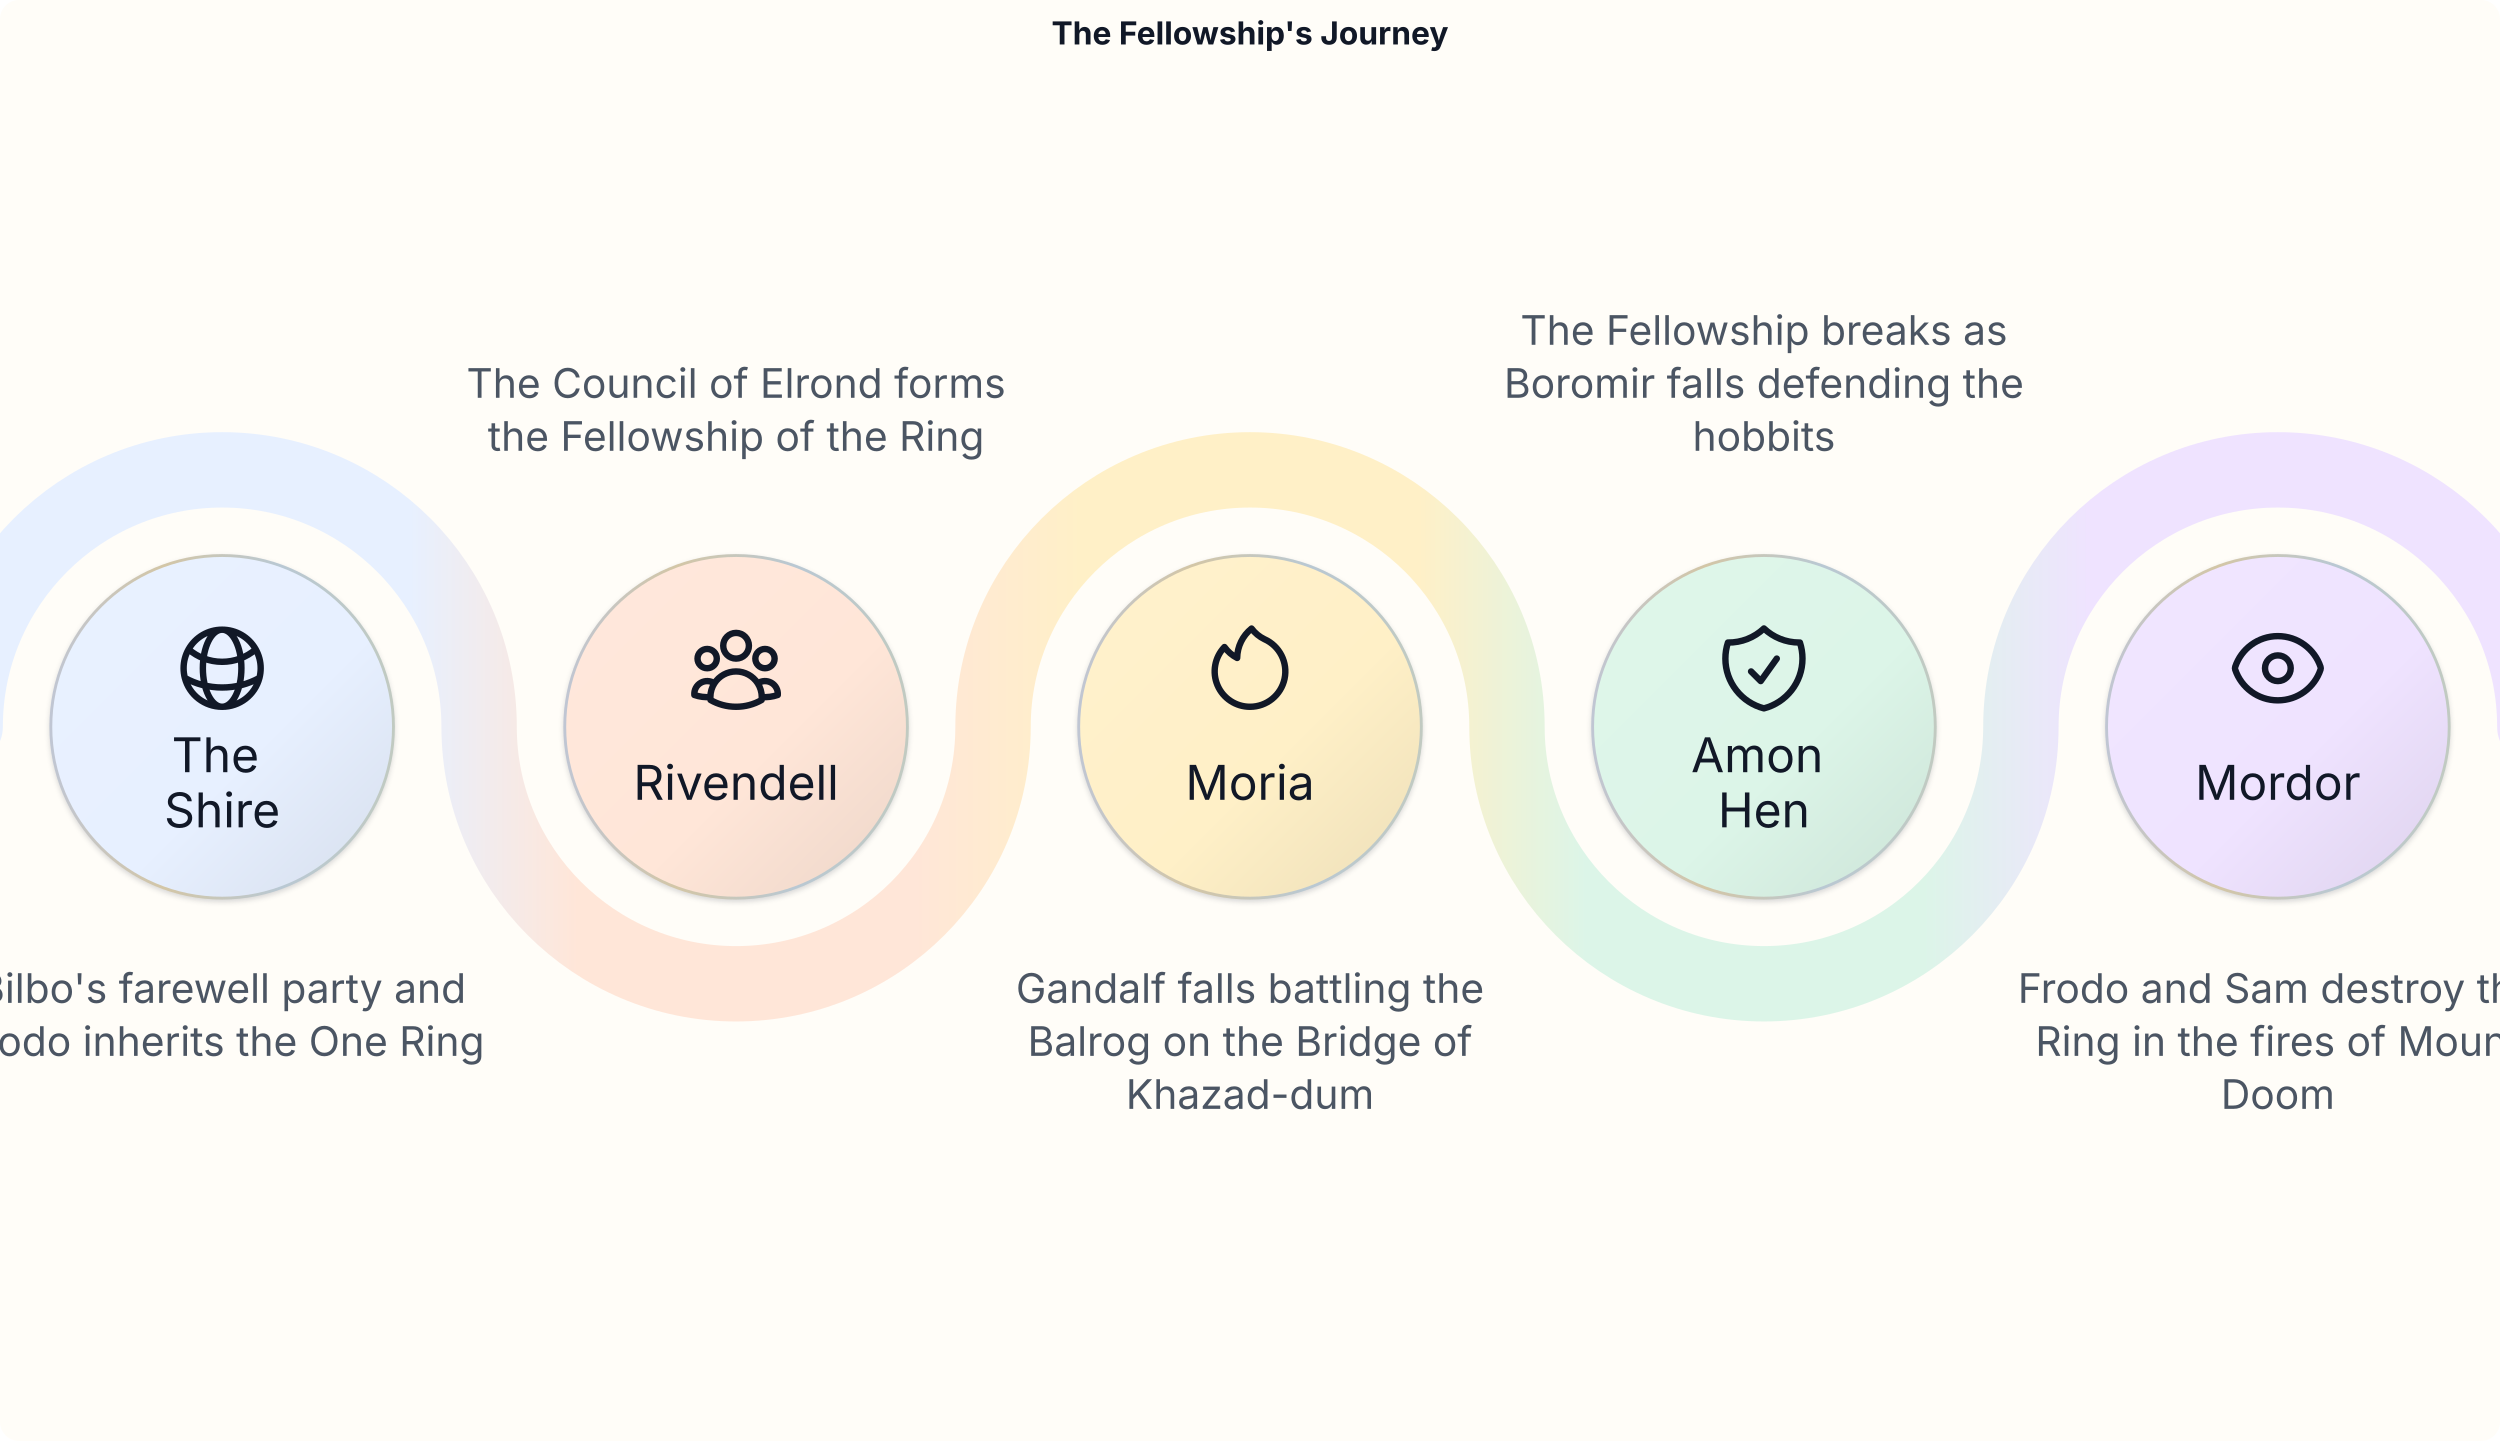
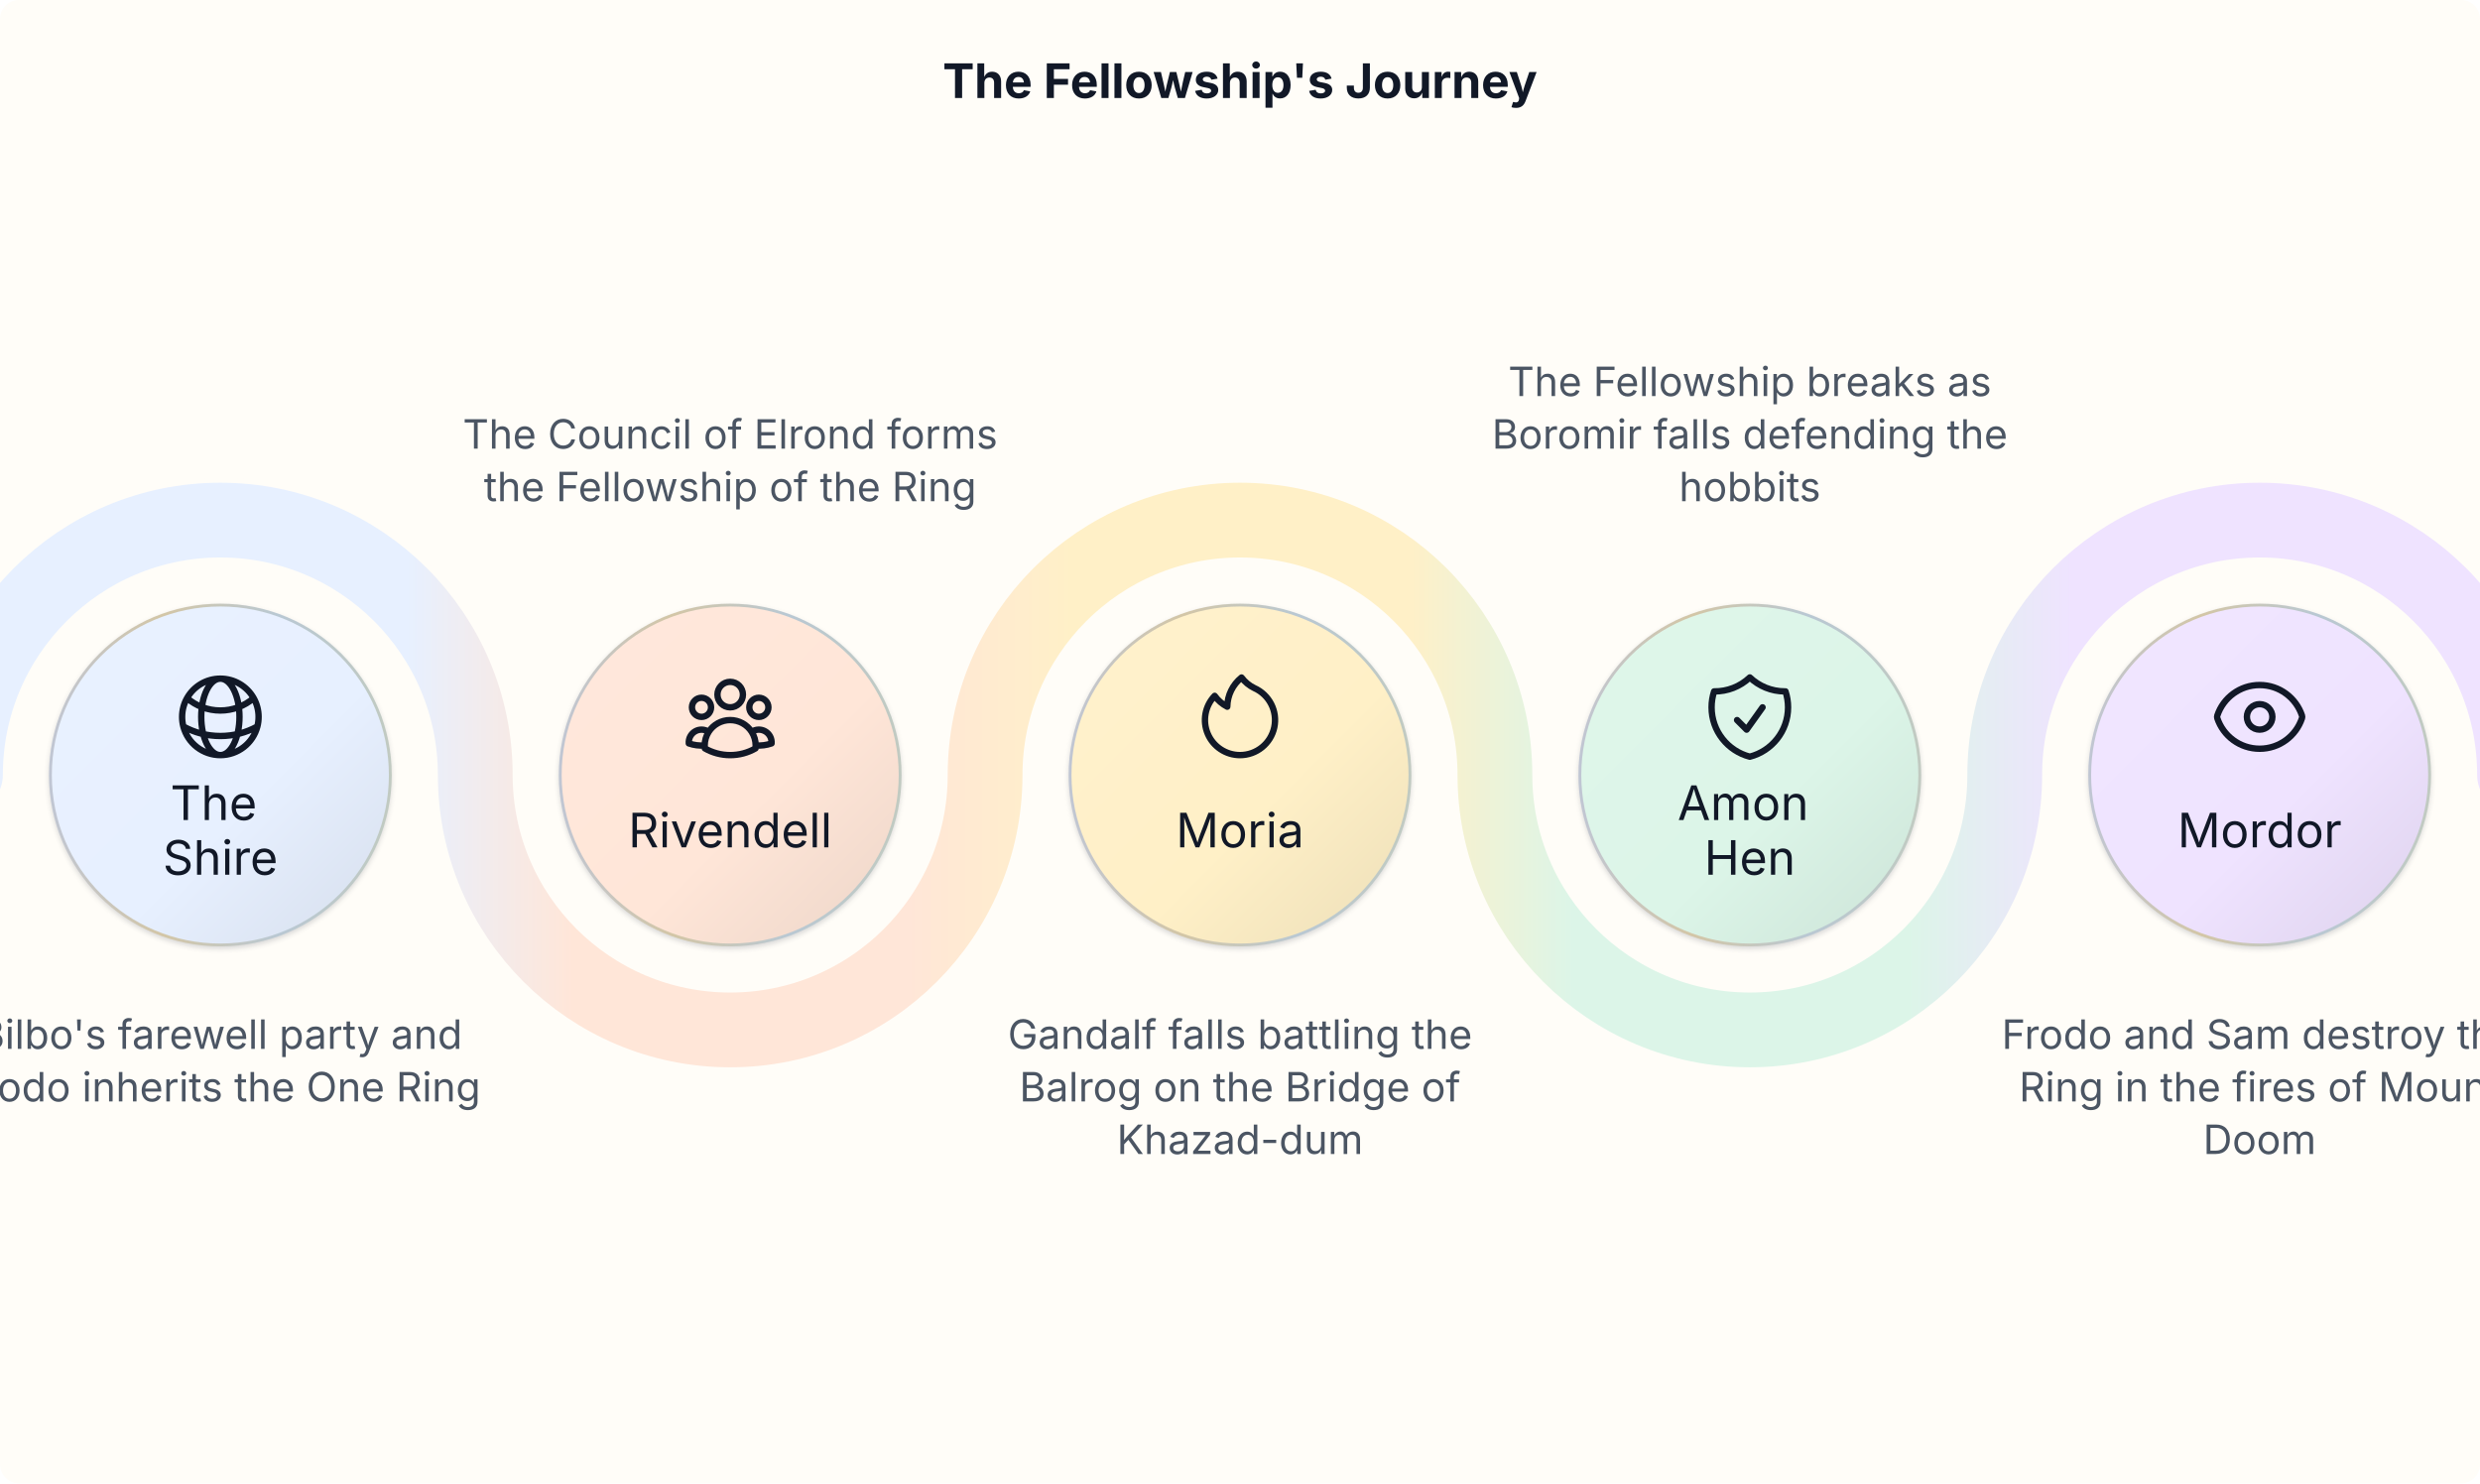
- <svg xmlns="http://www.w3.org/2000/svg" width="1573.98" height="907.20" viewBox="0 0 1573.98 907.20">
+ <svg xmlns="http://www.w3.org/2000/svg" width="1573.98" height="941.48" viewBox="0 0 1573.98 941.48">
  <defs>
    <marker id="arrowhead" markerWidth="10" markerHeight="7" refX="9" refY="3.5" orient="auto">
      <polygon points="0 0, 10 3.5, 0 7" fill="#173F6D" />
    </marker>
    <marker id="arrowhead-open" markerWidth="12" markerHeight="9" refX="11" refY="4.50" orient="auto">
      <polygon points="0 0, 12 4.50, 0 9" fill="#FFFDF8" stroke="#173F6D" stroke-width="1.50" />
    </marker>
    <marker id="arrowhead-filled-diamond" markerWidth="14" markerHeight="9" refX="1" refY="4.50" orient="auto">
      <polygon points="1 4.50, 7 1, 13 4.50, 7 8" fill="#173F6D" />
    </marker>
    <marker id="arrowhead-open-diamond" markerWidth="14" markerHeight="9" refX="1" refY="4.50" orient="auto">
      <polygon points="1 4.50, 7 1, 13 4.50, 7 8" fill="#FFFDF8" stroke="#173F6D" stroke-width="1.50" />
    </marker>
  </defs>
-   <rect width="1573.98" height="907.20" fill="#FFFDF8" rx="12.00" ry="12.00" />
-   <text x="786.99" y="28.00" text-anchor="middle" font-family="&quot;Segoe UI&quot;, Inter, Arial, sans-serif" font-size="20.00" font-weight="bold" fill="#111827">The Fellowship's Journey</text>
+   <rect width="1573.98" height="941.48" fill="#FFFDF8" rx="12.00" ry="12.00" />
+   <text x="786.99" y="62.20" text-anchor="middle" font-family="&quot;Segoe UI&quot;, Inter, Arial, sans-serif" font-size="30.20" font-weight="bold" fill="#111827">The Fellowship's Journey</text>
  <defs>
    <linearGradient id="snake-gradient" x1="0%" y1="0%" x2="100%" y2="0%">
      <stop offset="3.33%" stop-color="#E7F0FF" />
      <stop offset="16.67%" stop-color="#E7F0FF" />
      <stop offset="23.33%" stop-color="#FFE6D8" />
      <stop offset="36.67%" stop-color="#FFE6D8" />
      <stop offset="43.33%" stop-color="#FFF0C7" />
      <stop offset="56.67%" stop-color="#FFF0C7" />
      <stop offset="63.33%" stop-color="#DCF5E8" />
      <stop offset="76.67%" stop-color="#DCF5E8" />
      <stop offset="83.33%" stop-color="#EFE3FF" />
      <stop offset="96.67%" stop-color="#EFE3FF" />
    </linearGradient>
  </defs>
-   <path d="M -21.93,457.60 A 161.78 161.78 0 0 1 301.64,457.60 A 161.78 161.78 0 0 0 625.21,457.60 A 161.78 161.78 0 0 1 948.78,457.60 A 161.78 161.78 0 0 0 1272.34,457.60 A 161.78 161.78 0 0 1 1595.91,457.60" fill="none" stroke="#FFFDF8" stroke-width="53.46" stroke-linecap="round" stroke-linejoin="round" />
-   <path d="M -21.93,457.60 A 161.78 161.78 0 0 1 301.64,457.60 A 161.78 161.78 0 0 0 625.21,457.60 A 161.78 161.78 0 0 1 948.78,457.60 A 161.78 161.78 0 0 0 1272.34,457.60 A 161.78 161.78 0 0 1 1595.91,457.60" fill="none" stroke="url(#snake-gradient)" stroke-width="47.46" stroke-linecap="round" stroke-linejoin="round" />
-   <text x="139.86" y="631.39" text-anchor="middle" font-family="&quot;Segoe UI&quot;, Inter, Arial, sans-serif" font-size="25.67" fill="#4B5563">Bilbo's farewell party and</text>
-   <text x="139.86" y="664.76" text-anchor="middle" font-family="&quot;Segoe UI&quot;, Inter, Arial, sans-serif" font-size="25.67" fill="#4B5563">Frodo inherits the One Ring</text>
-   <text x="463.42" y="250.45" text-anchor="middle" font-family="&quot;Segoe UI&quot;, Inter, Arial, sans-serif" font-size="25.67" fill="#4B5563">The Council of Elrond forms</text>
-   <text x="463.42" y="283.82" text-anchor="middle" font-family="&quot;Segoe UI&quot;, Inter, Arial, sans-serif" font-size="25.67" fill="#4B5563">the Fellowship of the Ring</text>
-   <text x="786.99" y="631.39" text-anchor="middle" font-family="&quot;Segoe UI&quot;, Inter, Arial, sans-serif" font-size="25.67" fill="#4B5563">Gandalf falls battling the</text>
-   <text x="786.99" y="664.76" text-anchor="middle" font-family="&quot;Segoe UI&quot;, Inter, Arial, sans-serif" font-size="25.67" fill="#4B5563">Balrog on the Bridge of</text>
-   <text x="786.99" y="698.13" text-anchor="middle" font-family="&quot;Segoe UI&quot;, Inter, Arial, sans-serif" font-size="25.67" fill="#4B5563">Khazad-dum</text>
-   <text x="1110.56" y="217.08" text-anchor="middle" font-family="&quot;Segoe UI&quot;, Inter, Arial, sans-serif" font-size="25.67" fill="#4B5563">The Fellowship breaks as</text>
-   <text x="1110.56" y="250.45" text-anchor="middle" font-family="&quot;Segoe UI&quot;, Inter, Arial, sans-serif" font-size="25.67" fill="#4B5563">Boromir falls defending the</text>
-   <text x="1110.56" y="283.82" text-anchor="middle" font-family="&quot;Segoe UI&quot;, Inter, Arial, sans-serif" font-size="25.67" fill="#4B5563">hobbits</text>
-   <text x="1434.13" y="631.39" text-anchor="middle" font-family="&quot;Segoe UI&quot;, Inter, Arial, sans-serif" font-size="25.67" fill="#4B5563">Frodo and Sam destroy the</text>
-   <text x="1434.13" y="664.76" text-anchor="middle" font-family="&quot;Segoe UI&quot;, Inter, Arial, sans-serif" font-size="25.67" fill="#4B5563">Ring in the fires of Mount</text>
-   <text x="1434.13" y="698.13" text-anchor="middle" font-family="&quot;Segoe UI&quot;, Inter, Arial, sans-serif" font-size="25.67" fill="#4B5563">Doom</text>
-   <g transform="translate(32.00,349.75)">
+   <path d="M -21.93,491.88 A 161.78 161.78 0 0 1 301.64,491.88 A 161.78 161.78 0 0 0 625.21,491.88 A 161.78 161.78 0 0 1 948.78,491.88 A 161.78 161.78 0 0 0 1272.34,491.88 A 161.78 161.78 0 0 1 1595.91,491.88" fill="none" stroke="#FFFDF8" stroke-width="53.46" stroke-linecap="round" stroke-linejoin="round" />
+   <path d="M -21.93,491.88 A 161.78 161.78 0 0 1 301.64,491.88 A 161.78 161.78 0 0 0 625.21,491.88 A 161.78 161.78 0 0 1 948.78,491.88 A 161.78 161.78 0 0 0 1272.34,491.88 A 161.78 161.78 0 0 1 1595.91,491.88" fill="none" stroke="url(#snake-gradient)" stroke-width="47.46" stroke-linecap="round" stroke-linejoin="round" />
+   <text x="139.86" y="665.67" text-anchor="middle" font-family="&quot;Segoe UI&quot;, Inter, Arial, sans-serif" font-size="25.67" fill="#4B5563">Bilbo's farewell party and</text>
+   <text x="139.86" y="699.04" text-anchor="middle" font-family="&quot;Segoe UI&quot;, Inter, Arial, sans-serif" font-size="25.67" fill="#4B5563">Frodo inherits the One Ring</text>
+   <text x="463.42" y="284.73" text-anchor="middle" font-family="&quot;Segoe UI&quot;, Inter, Arial, sans-serif" font-size="25.67" fill="#4B5563">The Council of Elrond forms</text>
+   <text x="463.42" y="318.10" text-anchor="middle" font-family="&quot;Segoe UI&quot;, Inter, Arial, sans-serif" font-size="25.67" fill="#4B5563">the Fellowship of the Ring</text>
+   <text x="786.99" y="665.67" text-anchor="middle" font-family="&quot;Segoe UI&quot;, Inter, Arial, sans-serif" font-size="25.67" fill="#4B5563">Gandalf falls battling the</text>
+   <text x="786.99" y="699.04" text-anchor="middle" font-family="&quot;Segoe UI&quot;, Inter, Arial, sans-serif" font-size="25.67" fill="#4B5563">Balrog on the Bridge of</text>
+   <text x="786.99" y="732.41" text-anchor="middle" font-family="&quot;Segoe UI&quot;, Inter, Arial, sans-serif" font-size="25.67" fill="#4B5563">Khazad-dum</text>
+   <text x="1110.56" y="251.36" text-anchor="middle" font-family="&quot;Segoe UI&quot;, Inter, Arial, sans-serif" font-size="25.67" fill="#4B5563">The Fellowship breaks as</text>
+   <text x="1110.56" y="284.73" text-anchor="middle" font-family="&quot;Segoe UI&quot;, Inter, Arial, sans-serif" font-size="25.67" fill="#4B5563">Boromir falls defending the</text>
+   <text x="1110.56" y="318.10" text-anchor="middle" font-family="&quot;Segoe UI&quot;, Inter, Arial, sans-serif" font-size="25.67" fill="#4B5563">hobbits</text>
+   <text x="1434.13" y="665.67" text-anchor="middle" font-family="&quot;Segoe UI&quot;, Inter, Arial, sans-serif" font-size="25.67" fill="#4B5563">Frodo and Sam destroy the</text>
+   <text x="1434.13" y="699.04" text-anchor="middle" font-family="&quot;Segoe UI&quot;, Inter, Arial, sans-serif" font-size="25.67" fill="#4B5563">Ring in the fires of Mount</text>
+   <text x="1434.13" y="732.41" text-anchor="middle" font-family="&quot;Segoe UI&quot;, Inter, Arial, sans-serif" font-size="25.67" fill="#4B5563">Doom</text>
+   <g transform="translate(32.00,384.03)">
    <defs>
      <linearGradient id="node-0-fill-gradient" x1="0%" y1="0%" x2="100%" y2="100%">
        <stop offset="0%" stop-color="#E9F1FF" />
        <stop offset="58%" stop-color="#E7F0FF" />
        <stop offset="100%" stop-color="#D6DEEC" />
      </linearGradient>
      <linearGradient id="node-0-stroke-gradient" x1="0%" y1="0%" x2="100%" y2="0%">
        <stop offset="0%" stop-color="#C0C6D3" />
        <stop offset="33%" stop-color="#D3C6A6" />
        <stop offset="67%" stop-color="#B9C8D3" />
        <stop offset="100%" stop-color="#C1CAC1" />
      </linearGradient>
    </defs>
    <defs>
      <filter id="node-0-soft-shadow" x="-8%" y="-8%" width="124%" height="136%" color-interpolation-filters="sRGB">
        <feGaussianBlur in="SourceAlpha" stdDeviation="1.65" result="shadow-blur" />
        <feOffset in="shadow-blur" dx="0.00" dy="1.55" result="shadow-offset" />
        <feFlood flood-color="#0F172A" flood-opacity="0.16" result="shadow-color" />
        <feComposite in="shadow-color" in2="shadow-offset" operator="in" result="shadow" />
        <feMerge>
          <feMergeNode in="shadow" />
          <feMergeNode in="SourceGraphic" />
        </feMerge>
      </filter>
    </defs>
    <ellipse cx="107.86" cy="107.86" rx="107.86" ry="107.86" fill="url(#node-0-fill-gradient)" stroke="url(#node-0-stroke-gradient)" stroke-width="1.80" filter="url(#node-0-soft-shadow)" />
    <g transform="translate(75.50,38.61)">
      <svg width="64.71" height="64.71" viewBox="0 0 24 24" overflow="visible" color="#111827">
        <path d="M12 21a9.004 9.004 0 0 0 8.716-6.747M12 21a9.004 9.004 0 0 1-8.716-6.747M12 21c2.485 0 4.5-4.03 4.5-9S14.485 3 12 3m0 18c-2.485 0-4.5-4.03-4.5-9S9.515 3 12 3m0 0a8.997 8.997 0 0 1 7.843 4.582M12 3a8.997 8.997 0 0 0-7.843 4.582m15.686 0A11.953 11.953 0 0 1 12 10.5c-2.998 0-5.74-1.1-7.843-2.918m15.686 0A8.959 8.959 0 0 1 21 12c0 .778-.099 1.533-.284 2.253m0 0A17.919 17.919 0 0 1 12 16.5c-3.162 0-6.133-.815-8.716-2.247m0 0A9.015 9.015 0 0 1 3 12c0-1.605.42-3.113 1.157-4.418" fill="none" stroke="currentColor" stroke-width="1.5" stroke-linecap="round" stroke-linejoin="round" />
      </svg>
    </g>
    <text x="107.86" y="136.42" text-anchor="middle" font-family="&quot;Segoe UI&quot;, Inter, Arial, sans-serif" font-size="30.20" fill="#111827">
      <tspan x="107.86" y="136.42">The</tspan>
      <tspan x="107.86" dy="34.73">Shire</tspan>
    </text>
  </g>
-   <g transform="translate(355.57,349.75)">
+   <g transform="translate(355.57,384.03)">
    <defs>
      <linearGradient id="node-1-fill-gradient" x1="0%" y1="0%" x2="100%" y2="100%">
        <stop offset="0%" stop-color="#FFE8DC" />
        <stop offset="58%" stop-color="#FFE6D8" />
        <stop offset="100%" stop-color="#ECD5C8" />
      </linearGradient>
      <linearGradient id="node-1-stroke-gradient" x1="0%" y1="0%" x2="100%" y2="0%">
        <stop offset="0%" stop-color="#C0C6D3" />
        <stop offset="33%" stop-color="#D3C6A6" />
        <stop offset="67%" stop-color="#B9C8D3" />
        <stop offset="100%" stop-color="#C1CAC1" />
      </linearGradient>
    </defs>
    <defs>
      <filter id="node-1-soft-shadow" x="-8%" y="-8%" width="124%" height="136%" color-interpolation-filters="sRGB">
        <feGaussianBlur in="SourceAlpha" stdDeviation="1.65" result="shadow-blur" />
        <feOffset in="shadow-blur" dx="0.00" dy="1.55" result="shadow-offset" />
        <feFlood flood-color="#0F172A" flood-opacity="0.16" result="shadow-color" />
        <feComposite in="shadow-color" in2="shadow-offset" operator="in" result="shadow" />
        <feMerge>
          <feMergeNode in="shadow" />
          <feMergeNode in="SourceGraphic" />
        </feMerge>
      </filter>
    </defs>
    <ellipse cx="107.86" cy="107.86" rx="107.86" ry="107.86" fill="url(#node-1-fill-gradient)" stroke="url(#node-1-stroke-gradient)" stroke-width="1.80" filter="url(#node-1-soft-shadow)" />
    <g transform="translate(75.50,38.61)">
      <svg width="64.71" height="64.71" viewBox="0 0 24 24" overflow="visible" color="#111827">
        <path d="M18 18.72a9.094 9.094 0 0 0 3.741-.479 3 3 0 0 0-4.682-2.72m.94 3.198.001.031c0 .225-.012.447-.037.666A11.944 11.944 0 0 1 12 21c-2.17 0-4.207-.576-5.963-1.584A6.062 6.062 0 0 1 6 18.719m12 0a5.971 5.971 0 0 0-.941-3.197m0 0A5.995 5.995 0 0 0 12 12.75a5.995 5.995 0 0 0-5.058 2.772m0 0a3 3 0 0 0-4.681 2.72 8.986 8.986 0 0 0 3.74.477m.94-3.197a5.971 5.971 0 0 0-.94 3.197M15 6.75a3 3 0 1 1-6 0 3 3 0 0 1 6 0Zm6 3a2.25 2.25 0 1 1-4.5 0 2.25 2.25 0 0 1 4.5 0Zm-13.5 0a2.25 2.25 0 1 1-4.5 0 2.25 2.25 0 0 1 4.5 0Z" fill="none" stroke="currentColor" stroke-width="1.5" stroke-linecap="round" stroke-linejoin="round" />
      </svg>
    </g>
    <text x="107.86" y="153.78" text-anchor="middle" font-family="&quot;Segoe UI&quot;, Inter, Arial, sans-serif" font-size="30.20" fill="#111827">Rivendell</text>
  </g>
-   <g transform="translate(679.14,349.75)">
+   <g transform="translate(679.14,384.03)">
    <defs>
      <linearGradient id="node-2-fill-gradient" x1="0%" y1="0%" x2="100%" y2="100%">
        <stop offset="0%" stop-color="#FFF1CD" />
        <stop offset="58%" stop-color="#FFF0C7" />
        <stop offset="100%" stop-color="#ECDEB8" />
      </linearGradient>
      <linearGradient id="node-2-stroke-gradient" x1="0%" y1="0%" x2="100%" y2="0%">
        <stop offset="0%" stop-color="#C0C6D3" />
        <stop offset="33%" stop-color="#D3C6A6" />
        <stop offset="67%" stop-color="#B9C8D3" />
        <stop offset="100%" stop-color="#C1CAC1" />
      </linearGradient>
    </defs>
    <defs>
      <filter id="node-2-soft-shadow" x="-8%" y="-8%" width="124%" height="136%" color-interpolation-filters="sRGB">
        <feGaussianBlur in="SourceAlpha" stdDeviation="1.65" result="shadow-blur" />
        <feOffset in="shadow-blur" dx="0.00" dy="1.55" result="shadow-offset" />
        <feFlood flood-color="#0F172A" flood-opacity="0.16" result="shadow-color" />
        <feComposite in="shadow-color" in2="shadow-offset" operator="in" result="shadow" />
        <feMerge>
          <feMergeNode in="shadow" />
          <feMergeNode in="SourceGraphic" />
        </feMerge>
      </filter>
    </defs>
    <ellipse cx="107.86" cy="107.86" rx="107.86" ry="107.86" fill="url(#node-2-fill-gradient)" stroke="url(#node-2-stroke-gradient)" stroke-width="1.80" filter="url(#node-2-soft-shadow)" />
    <g transform="translate(75.50,38.61)">
      <svg width="64.71" height="64.71" viewBox="0 0 24 24" overflow="visible" color="#111827">
        <path d="M15.362 5.214A8.252 8.252 0 0 1 12 21 8.25 8.25 0 0 1 6.038 7.047 8.287 8.287 0 0 0 9 9.601a8.983 8.983 0 0 1 3.361-6.867 8.21 8.21 0 0 0 3 2.48Z" fill="none" stroke="currentColor" stroke-width="1.5" stroke-linecap="round" stroke-linejoin="round" />
      </svg>
    </g>
    <text x="107.86" y="153.78" text-anchor="middle" font-family="&quot;Segoe UI&quot;, Inter, Arial, sans-serif" font-size="30.20" fill="#111827">Moria</text>
  </g>
-   <g transform="translate(1002.70,349.75)">
+   <g transform="translate(1002.70,384.03)">
    <defs>
      <linearGradient id="node-3-fill-gradient" x1="0%" y1="0%" x2="100%" y2="100%">
        <stop offset="0%" stop-color="#DFF6EA" />
        <stop offset="58%" stop-color="#DCF5E8" />
        <stop offset="100%" stop-color="#CCE3D7" />
      </linearGradient>
      <linearGradient id="node-3-stroke-gradient" x1="0%" y1="0%" x2="100%" y2="0%">
        <stop offset="0%" stop-color="#C0C6D3" />
        <stop offset="33%" stop-color="#D3C6A6" />
        <stop offset="67%" stop-color="#B9C8D3" />
        <stop offset="100%" stop-color="#C1CAC1" />
      </linearGradient>
    </defs>
    <defs>
      <filter id="node-3-soft-shadow" x="-8%" y="-8%" width="124%" height="136%" color-interpolation-filters="sRGB">
        <feGaussianBlur in="SourceAlpha" stdDeviation="1.65" result="shadow-blur" />
        <feOffset in="shadow-blur" dx="0.00" dy="1.55" result="shadow-offset" />
        <feFlood flood-color="#0F172A" flood-opacity="0.16" result="shadow-color" />
        <feComposite in="shadow-color" in2="shadow-offset" operator="in" result="shadow" />
        <feMerge>
          <feMergeNode in="shadow" />
          <feMergeNode in="SourceGraphic" />
        </feMerge>
      </filter>
    </defs>
    <ellipse cx="107.86" cy="107.86" rx="107.86" ry="107.86" fill="url(#node-3-fill-gradient)" stroke="url(#node-3-stroke-gradient)" stroke-width="1.80" filter="url(#node-3-soft-shadow)" />
    <g transform="translate(75.50,38.61)">
      <svg width="64.71" height="64.71" viewBox="0 0 24 24" overflow="visible" color="#111827">
        <path d="M9 12.75 11.25 15 15 9.75m-3-7.036A11.959 11.959 0 0 1 3.598 6 11.99 11.99 0 0 0 3 9.749c0 5.592 3.824 10.29 9 11.623 5.176-1.332 9-6.03 9-11.622 0-1.31-.21-2.571-.598-3.751h-.152c-3.196 0-6.1-1.248-8.25-3.285Z" fill="none" stroke="currentColor" stroke-width="1.5" stroke-linecap="round" stroke-linejoin="round" />
      </svg>
    </g>
    <text x="107.86" y="136.42" text-anchor="middle" font-family="&quot;Segoe UI&quot;, Inter, Arial, sans-serif" font-size="30.20" fill="#111827">
      <tspan x="107.86" y="136.42">Amon</tspan>
      <tspan x="107.86" dy="34.73">Hen</tspan>
    </text>
  </g>
-   <g transform="translate(1326.27,349.75)">
+   <g transform="translate(1326.27,384.03)">
    <defs>
      <linearGradient id="node-4-fill-gradient" x1="0%" y1="0%" x2="100%" y2="100%">
        <stop offset="0%" stop-color="#F0E6FF" />
        <stop offset="58%" stop-color="#EFE3FF" />
        <stop offset="100%" stop-color="#DDD2EC" />
      </linearGradient>
      <linearGradient id="node-4-stroke-gradient" x1="0%" y1="0%" x2="100%" y2="0%">
        <stop offset="0%" stop-color="#C0C6D3" />
        <stop offset="33%" stop-color="#D3C6A6" />
        <stop offset="67%" stop-color="#B9C8D3" />
        <stop offset="100%" stop-color="#C1CAC1" />
      </linearGradient>
    </defs>
    <defs>
      <filter id="node-4-soft-shadow" x="-8%" y="-8%" width="124%" height="136%" color-interpolation-filters="sRGB">
        <feGaussianBlur in="SourceAlpha" stdDeviation="1.65" result="shadow-blur" />
        <feOffset in="shadow-blur" dx="0.00" dy="1.55" result="shadow-offset" />
        <feFlood flood-color="#0F172A" flood-opacity="0.16" result="shadow-color" />
        <feComposite in="shadow-color" in2="shadow-offset" operator="in" result="shadow" />
        <feMerge>
          <feMergeNode in="shadow" />
          <feMergeNode in="SourceGraphic" />
        </feMerge>
      </filter>
    </defs>
    <ellipse cx="107.86" cy="107.86" rx="107.86" ry="107.86" fill="url(#node-4-fill-gradient)" stroke="url(#node-4-stroke-gradient)" stroke-width="1.80" filter="url(#node-4-soft-shadow)" />
    <g transform="translate(75.50,38.61)">
      <svg width="64.71" height="64.71" viewBox="0 0 24 24" overflow="visible" color="#111827">
        <path d="M2.036 12.322a1.012 1.012 0 0 1 0-.639C3.423 7.51 7.36 4.5 12 4.5c4.638 0 8.573 3.007 9.963 7.178.07.207.07.431 0 .639C20.577 16.49 16.64 19.5 12 19.5c-4.638 0-8.573-3.007-9.963-7.178Z" fill="none" stroke="currentColor" stroke-width="1.5" stroke-linecap="round" stroke-linejoin="round" />
        <path d="M15 12a3 3 0 1 1-6 0 3 3 0 0 1 6 0Z" fill="none" stroke="currentColor" stroke-width="1.5" stroke-linecap="round" stroke-linejoin="round" />
      </svg>
    </g>
    <text x="107.86" y="153.78" text-anchor="middle" font-family="&quot;Segoe UI&quot;, Inter, Arial, sans-serif" font-size="30.20" fill="#111827">Mordor</text>
  </g>
</svg>
